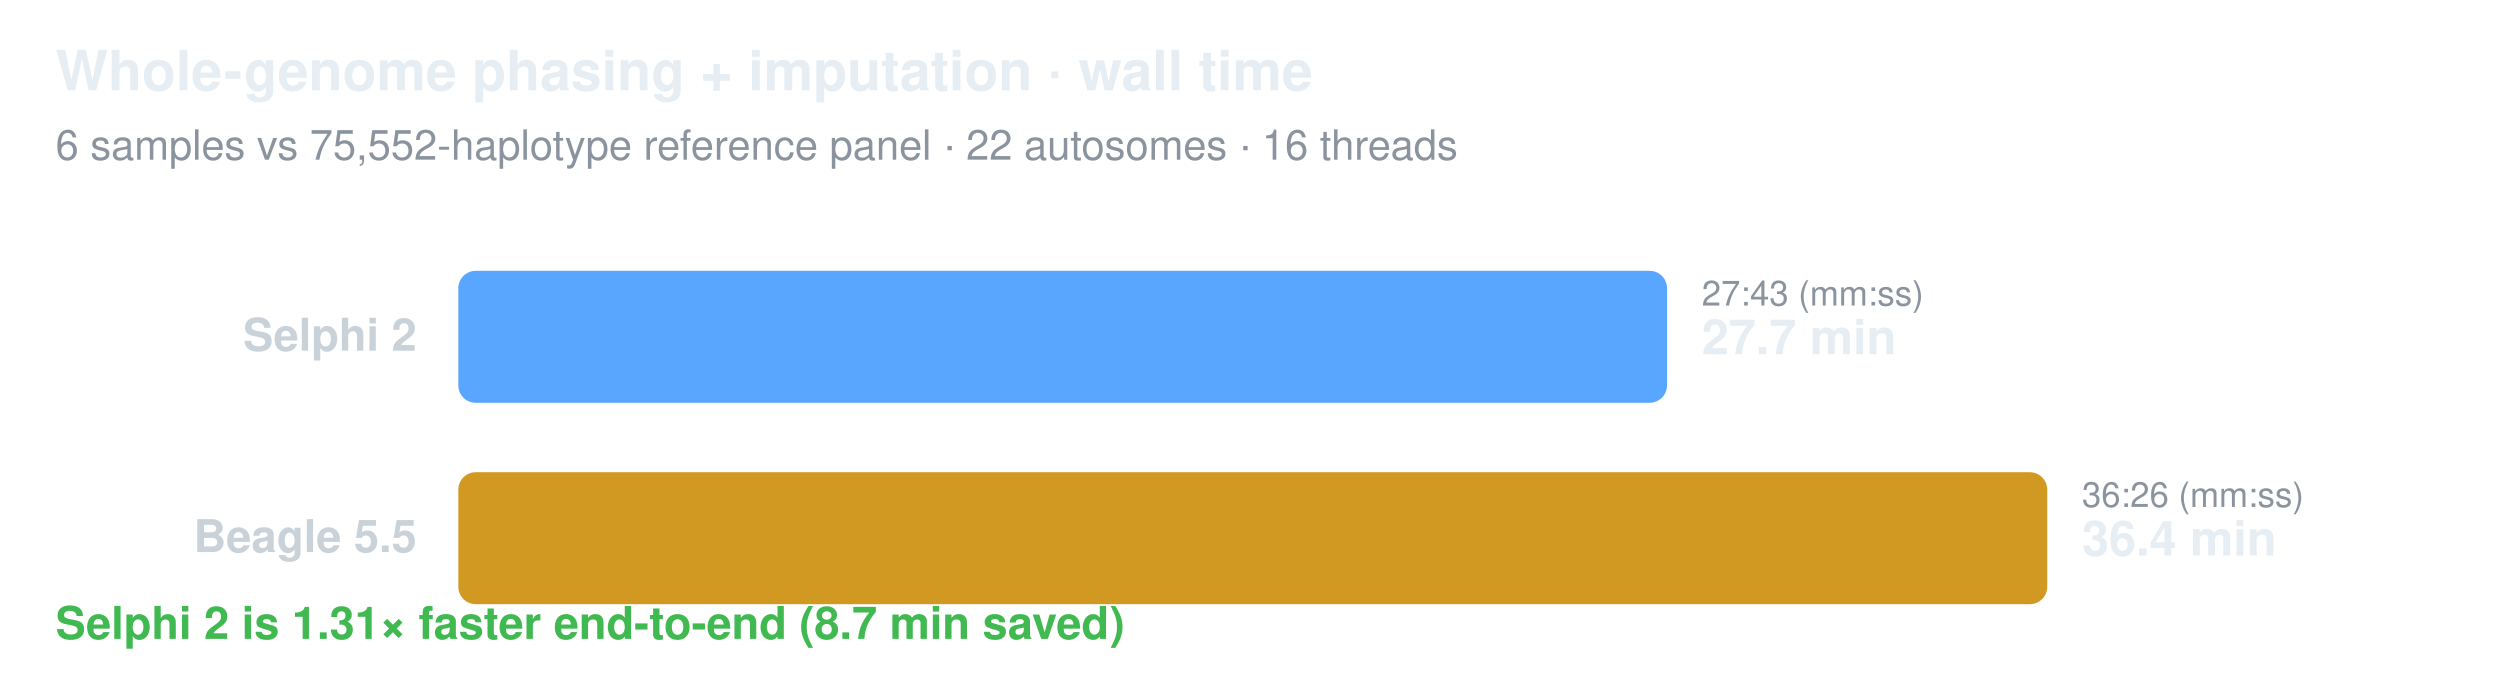
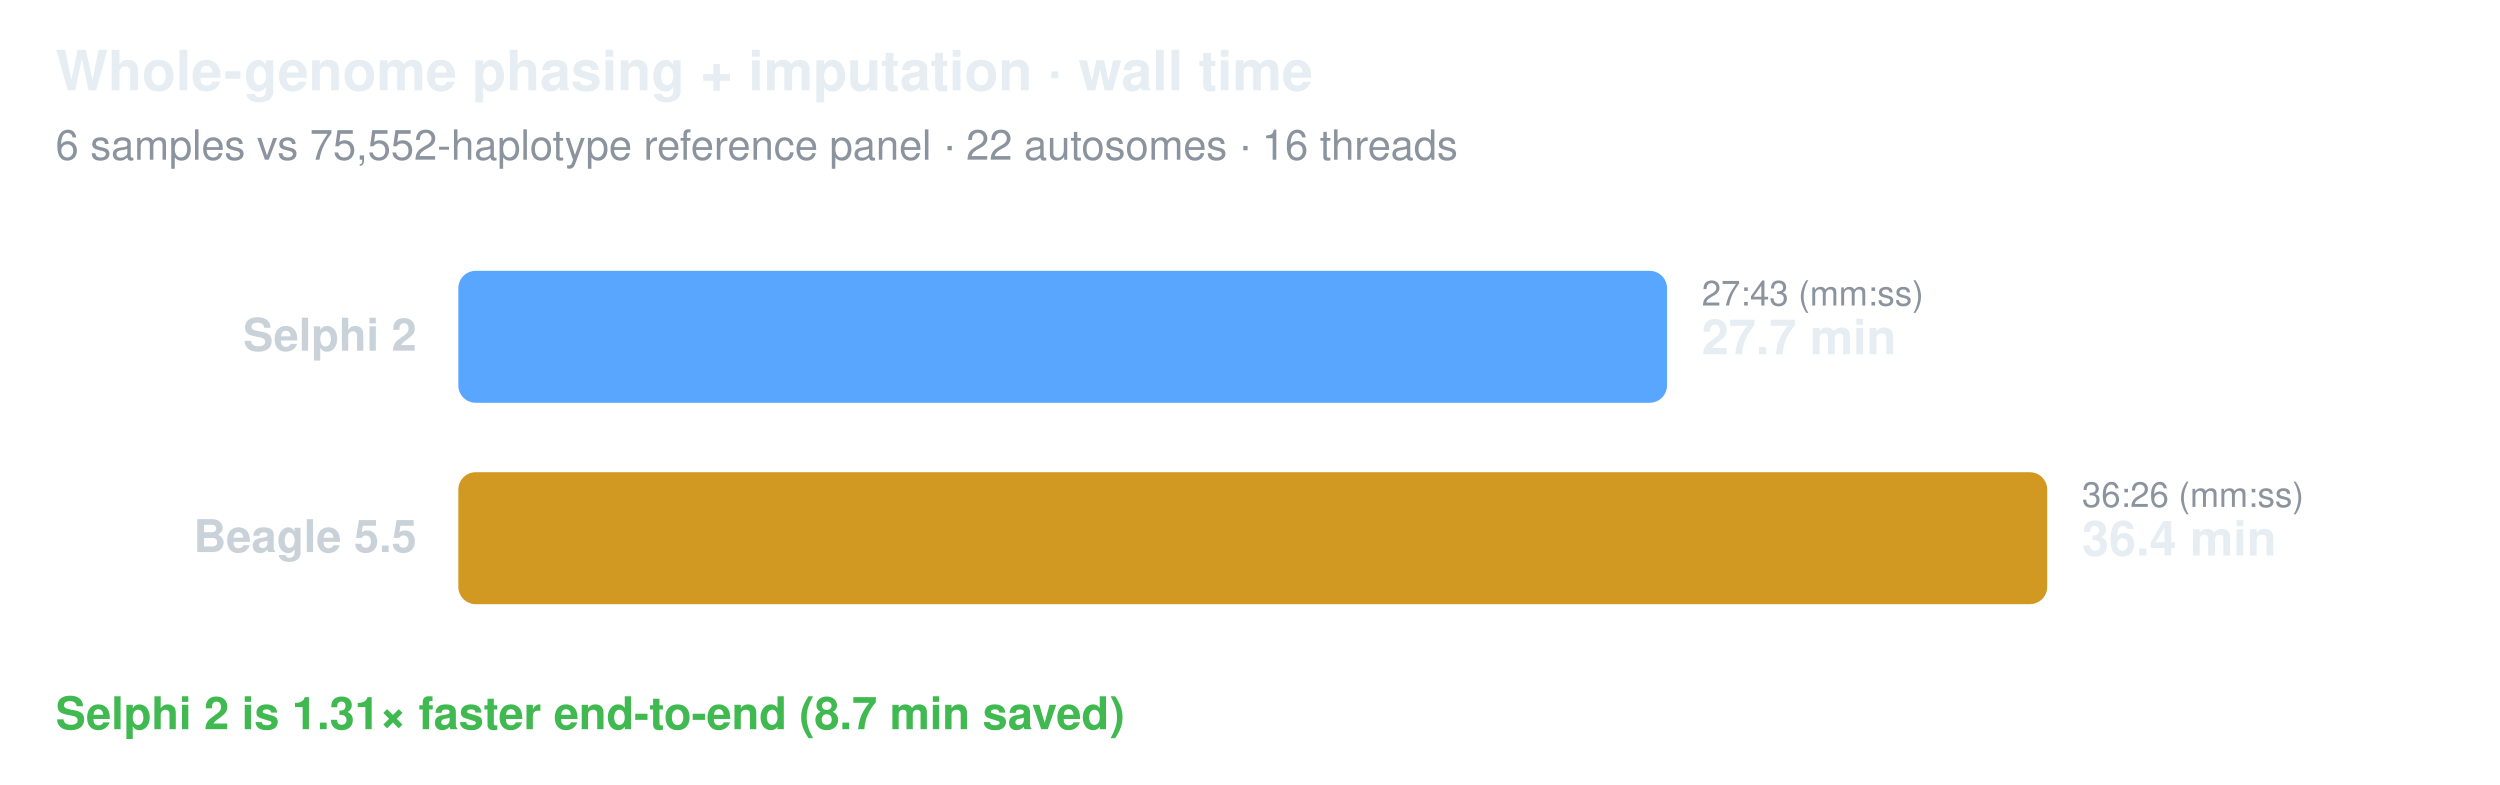
- <svg xmlns="http://www.w3.org/2000/svg" viewBox="0 0 720 196" font-family="-apple-system, BlinkMacSystemFont, 'Segoe UI', Helvetica, Arial, sans-serif">
+ <svg xmlns="http://www.w3.org/2000/svg" viewBox="0 0 720 226" font-family="-apple-system, BlinkMacSystemFont, 'Segoe UI', Helvetica, Arial, sans-serif">
  <text x="16" y="26" fill="#e6edf3" font-size="16" font-weight="700">Whole-genome phasing + imputation · wall time</text>
  <text x="16" y="46" fill="#8b949e" font-size="12">6 samples vs 75,552-haplotype reference panel · 22 autosomes · 16 threads</text>
  <text x="120" y="101" text-anchor="end" fill="#c9d1d9" font-size="13" font-weight="600">Selphi 2</text>
  <rect x="132" y="78" width="348.1" height="38" rx="5" fill="#58a6ff" />
  <text x="490.1" y="102" fill="#e6edf3" font-size="14" font-weight="700">27.7 min</text>
  <text x="490.1" y="88" fill="#8b949e" font-size="10">27:43 (mm:ss)</text>
  <text x="120" y="159" text-anchor="end" fill="#c9d1d9" font-size="13" font-weight="600">Beagle 5.5</text>
  <rect x="132" y="136" width="457.6" height="38" rx="5" fill="#d29922" />
  <text x="599.6" y="160" fill="#e6edf3" font-size="14" font-weight="700">36.4 min</text>
  <text x="599.6" y="146" fill="#8b949e" font-size="10">36:26 (mm:ss)</text>
-   <text x="16" y="184" fill="#3fb950" font-size="13" font-weight="700">Selphi 2 is 1.31× faster end-to-end (8.7 min saved)</text>
+   <text x="16" y="210" fill="#3fb950" font-size="13" font-weight="700">Selphi 2 is 1.31× faster end-to-end (8.7 min saved)</text>
</svg>
